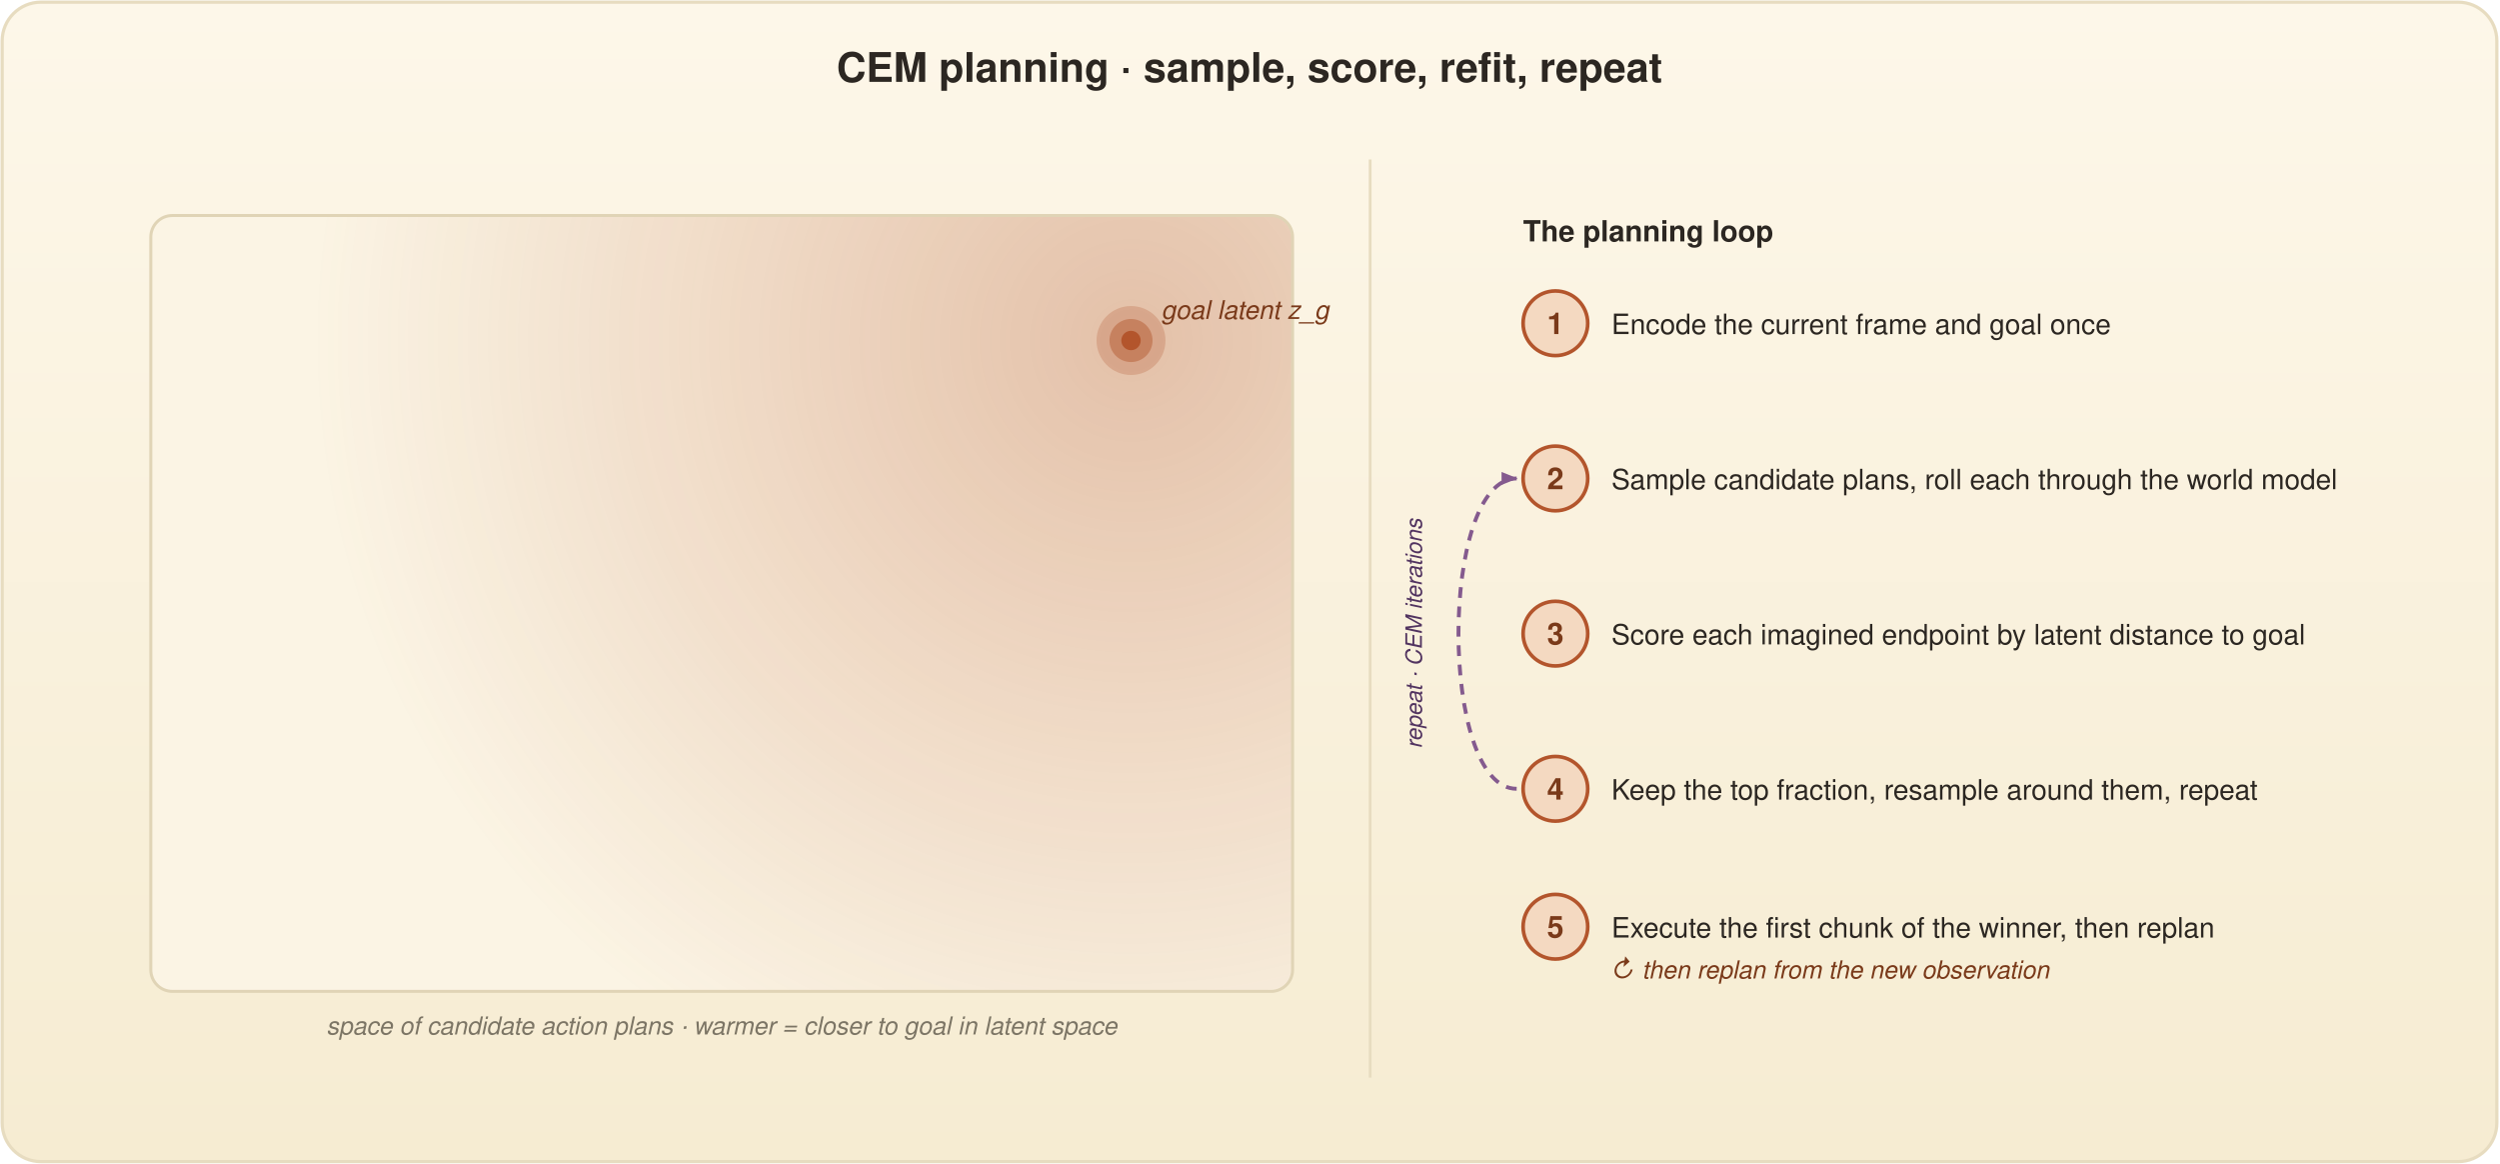
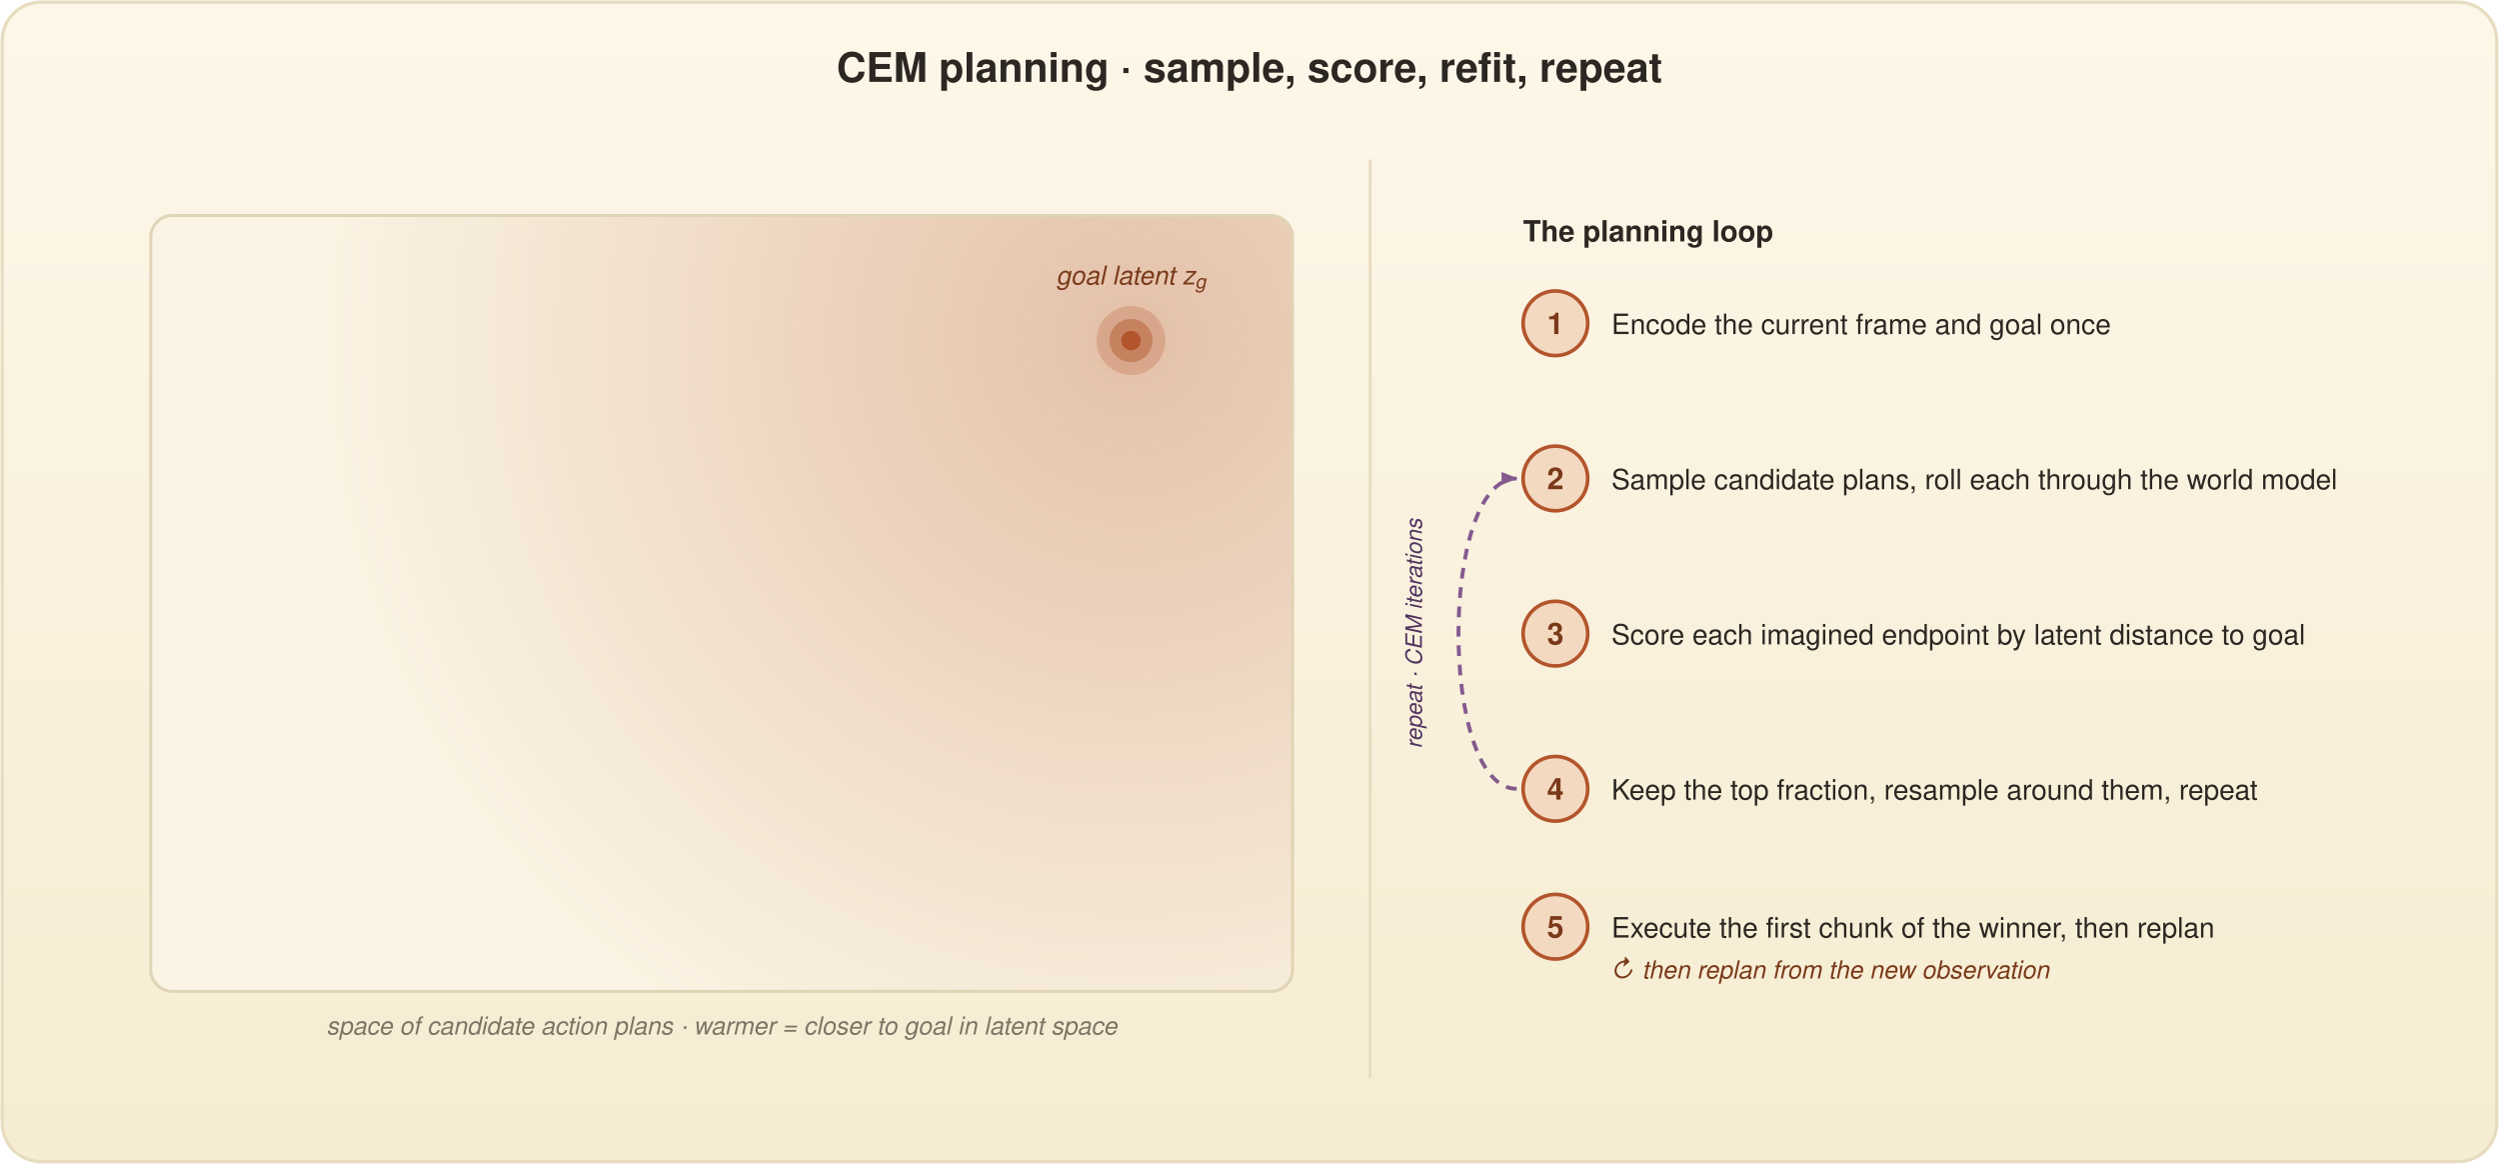
<svg xmlns="http://www.w3.org/2000/svg" viewBox="0 0 1160 540" font-family="-apple-system, BlinkMacSystemFont, 'Segoe UI', Helvetica, Arial, sans-serif" role="img" aria-label="CEM planning loop">
  <defs>
    <linearGradient id="card" x1="0" y1="0" x2="0" y2="1">
      <stop offset="0" stop-color="#fdf7e9" />
      <stop offset="1" stop-color="#f6ecd2" />
    </linearGradient>
    <radialGradient id="score" gradientUnits="userSpaceOnUse" cx="525" cy="158" r="380">
      <stop offset="0" stop-color="#b3552c" stop-opacity="0.32" />
      <stop offset="1" stop-color="#b3552c" stop-opacity="0" />
    </radialGradient>
    <clipPath id="plot">
      <rect x="70" y="100" width="530" height="360" rx="10" />
    </clipPath>
    <marker id="ah-b3552c" markerWidth="9" markerHeight="9" refX="7" refY="3" orient="auto" markerUnits="userSpaceOnUse">
      <path d="M0,0 L7.5,3 L0,6 Z" fill="#b3552c" />
    </marker>
    <marker id="ah-845a8e" markerWidth="9" markerHeight="9" refX="7" refY="3" orient="auto" markerUnits="userSpaceOnUse">
      <path d="M0,0 L7.5,3 L0,6 Z" fill="#845a8e" />
    </marker>
    <marker id="ah-7c7565" markerWidth="9" markerHeight="9" refX="7" refY="3" orient="auto" markerUnits="userSpaceOnUse">
      <path d="M0,0 L7.5,3 L0,6 Z" fill="#7c7565" />
    </marker>
  </defs>
  <rect x="1" y="1" width="1158" height="538" rx="18" fill="url(#card)" stroke="#e7dcc0" stroke-width="1.5" />
  <text x="580.0" y="38" text-anchor="middle" font-size="19" font-weight="700" fill="#2c2722">CEM planning · sample, score, refit, repeat</text>
  <line x1="636" y1="74" x2="636" y2="500" stroke="#e7dcc0" stroke-width="1.3" />
  <g clip-path="url(#plot)">
    <rect x="70" y="100" width="530" height="360" fill="#fbf4e4" />
    <rect x="70" y="100" width="530" height="360" fill="url(#score)" />
  </g>
  <rect x="70" y="100" width="530" height="360" rx="10" fill="none" stroke="#e0d4b6" stroke-width="1.4" />
  <text x="335" y="480" text-anchor="middle" font-size="11.5" font-style="italic" fill="#7c7565">space of candidate action plans · warmer = closer to goal in latent space</text>
  <g opacity="0">
    <animate attributeName="opacity" values="1;1;0;0;1" keyTimes="0;0.22;0.25;0.98;1" dur="8s" repeatCount="indefinite" />
    <ellipse cx="205" cy="372" rx="120" ry="84" fill="#d3e3e3" fill-opacity="0.4" stroke="#5d8a8a" stroke-width="1.8" />
    <circle cx="205" cy="372" r="3" fill="#5d8a8a" />
    <circle cx="130.6" cy="348.5" r="4" fill="#b3aa95" fill-opacity="0.9" />
    <circle cx="219.4" cy="323.3" r="5" fill="#b3552c" stroke="#fffdf6" stroke-width="1.3" />
    <circle cx="267.4" cy="361.9" r="5" fill="#b3552c" stroke="#fffdf6" stroke-width="1.3" />
    <circle cx="166.6" cy="407.3" r="4" fill="#b3aa95" fill-opacity="0.9" />
    <circle cx="248.2" cy="410.6" r="4" fill="#b3aa95" fill-opacity="0.9" />
    <circle cx="197.8" cy="377.0" r="4" fill="#b3aa95" fill-opacity="0.9" />
    <circle cx="284.2" cy="390.5" r="4" fill="#b3aa95" fill-opacity="0.9" />
    <circle cx="142.6" cy="385.4" r="4" fill="#b3aa95" fill-opacity="0.9" />
    <circle cx="231.4" cy="353.5" r="4" fill="#b3aa95" fill-opacity="0.9" />
    <circle cx="178.6" cy="330.0" r="4" fill="#b3aa95" fill-opacity="0.9" />
    <circle cx="260.2" cy="336.7" r="5" fill="#b3552c" stroke="#fffdf6" stroke-width="1.3" />
    <circle cx="161.8" cy="367.0" r="4" fill="#b3aa95" fill-opacity="0.9" />
    <text x="330" y="128" text-anchor="middle" font-size="12.5" fill="#2c2722">iteration 1 · wide search</text>
  </g>
  <g opacity="0">
    <animate attributeName="opacity" values="0;0;1;1;0;0" keyTimes="0;0.25;0.28;0.47;0.50;1" dur="8s" repeatCount="indefinite" />
    <ellipse cx="322" cy="300" rx="88" ry="64" fill="#d3e3e3" fill-opacity="0.4" stroke="#5d8a8a" stroke-width="1.8" />
    <circle cx="322" cy="300" r="3" fill="#5d8a8a" />
    <circle cx="267.4" cy="282.1" r="4" fill="#b3aa95" fill-opacity="0.9" />
    <circle cx="332.6" cy="262.9" r="5" fill="#b3552c" stroke="#fffdf6" stroke-width="1.3" />
    <circle cx="367.8" cy="292.3" r="5" fill="#b3552c" stroke="#fffdf6" stroke-width="1.3" />
    <circle cx="293.8" cy="326.9" r="4" fill="#b3aa95" fill-opacity="0.9" />
    <circle cx="353.7" cy="329.4" r="4" fill="#b3aa95" fill-opacity="0.9" />
    <circle cx="316.7" cy="303.8" r="4" fill="#b3aa95" fill-opacity="0.9" />
    <circle cx="380.1" cy="314.1" r="4" fill="#b3aa95" fill-opacity="0.9" />
    <circle cx="276.2" cy="310.2" r="4" fill="#b3aa95" fill-opacity="0.9" />
    <circle cx="341.4" cy="285.9" r="4" fill="#b3aa95" fill-opacity="0.9" />
    <circle cx="302.6" cy="268.0" r="4" fill="#b3aa95" fill-opacity="0.9" />
    <circle cx="362.5" cy="273.1" r="5" fill="#b3552c" stroke="#fffdf6" stroke-width="1.3" />
    <circle cx="290.3" cy="296.2" r="4" fill="#b3aa95" fill-opacity="0.9" />
    <text x="330" y="128" text-anchor="middle" font-size="12.5" fill="#2c2722">iteration 2 · refit to elites</text>
  </g>
  <g opacity="0">
    <animate attributeName="opacity" values="0;0;1;1;0;0" keyTimes="0;0.50;0.53;0.72;0.75;1" dur="8s" repeatCount="indefinite" />
    <ellipse cx="430" cy="226" rx="56" ry="42" fill="#d3e3e3" fill-opacity="0.4" stroke="#5d8a8a" stroke-width="1.8" />
    <circle cx="430" cy="226" r="3" fill="#5d8a8a" />
    <circle cx="395.3" cy="214.2" r="4" fill="#b3aa95" fill-opacity="0.9" />
    <circle cx="436.7" cy="201.6" r="5" fill="#b3552c" stroke="#fffdf6" stroke-width="1.3" />
    <circle cx="459.1" cy="221.0" r="5" fill="#b3552c" stroke="#fffdf6" stroke-width="1.3" />
    <circle cx="412.1" cy="243.6" r="4" fill="#b3aa95" fill-opacity="0.9" />
    <circle cx="450.2" cy="245.3" r="4" fill="#b3aa95" fill-opacity="0.9" />
    <circle cx="426.6" cy="228.5" r="4" fill="#b3aa95" fill-opacity="0.9" />
    <circle cx="467.0" cy="235.2" r="4" fill="#b3aa95" fill-opacity="0.9" />
    <circle cx="400.9" cy="232.7" r="4" fill="#b3aa95" fill-opacity="0.9" />
    <circle cx="442.3" cy="216.8" r="4" fill="#b3aa95" fill-opacity="0.9" />
    <circle cx="417.7" cy="205.0" r="4" fill="#b3aa95" fill-opacity="0.9" />
    <circle cx="455.8" cy="208.4" r="5" fill="#b3552c" stroke="#fffdf6" stroke-width="1.3" />
    <circle cx="409.8" cy="223.5" r="4" fill="#b3aa95" fill-opacity="0.9" />
    <text x="330" y="128" text-anchor="middle" font-size="12.5" fill="#2c2722">iteration 3 · narrowing</text>
  </g>
  <g opacity="0">
    <animate attributeName="opacity" values="0;0;1;1;0" keyTimes="0;0.75;0.78;0.97;1" dur="8s" repeatCount="indefinite" />
    <ellipse cx="500" cy="178" rx="28" ry="22" fill="#d3e3e3" fill-opacity="0.4" stroke="#5d8a8a" stroke-width="1.8" />
    <circle cx="500" cy="178" r="3" fill="#5d8a8a" />
    <circle cx="482.6" cy="171.8" r="4" fill="#b3aa95" fill-opacity="0.9" />
    <circle cx="503.4" cy="165.2" r="5" fill="#b3552c" stroke="#fffdf6" stroke-width="1.3" />
    <circle cx="514.6" cy="175.4" r="5" fill="#b3552c" stroke="#fffdf6" stroke-width="1.3" />
    <circle cx="491.0" cy="187.2" r="4" fill="#b3aa95" fill-opacity="0.9" />
    <circle cx="510.1" cy="188.1" r="4" fill="#b3aa95" fill-opacity="0.9" />
    <circle cx="498.3" cy="179.3" r="4" fill="#b3aa95" fill-opacity="0.9" />
    <circle cx="518.5" cy="182.8" r="4" fill="#b3aa95" fill-opacity="0.9" />
    <circle cx="485.4" cy="181.5" r="4" fill="#b3aa95" fill-opacity="0.9" />
    <circle cx="506.2" cy="173.2" r="4" fill="#b3aa95" fill-opacity="0.9" />
    <circle cx="493.8" cy="167.0" r="4" fill="#b3aa95" fill-opacity="0.9" />
    <circle cx="512.9" cy="168.8" r="5" fill="#b3552c" stroke="#fffdf6" stroke-width="1.3" />
    <circle cx="489.9" cy="176.7" r="4" fill="#b3aa95" fill-opacity="0.9" />
    <circle cx="516" cy="167" r="6" fill="#b3552c" stroke="#fffdf6" stroke-width="1.6" />
-     <text x="516" y="192" text-anchor="middle" font-size="11" font-style="italic" fill="#7a3a1a">winning plan</text>
+     <text x="516" y="220" text-anchor="middle" font-size="11" font-style="italic" fill="#7a3a1a">winning plan</text>
    <text x="330" y="128" text-anchor="middle" font-size="12.5" fill="#2c2722">iteration 4 · converged</text>
  </g>
  <circle cx="525" cy="158" r="16" fill="#b3552c" fill-opacity="0.25" />
  <circle cx="525" cy="158" r="10" fill="#b3552c" fill-opacity="0.45" />
  <circle cx="525" cy="158" r="4.5" fill="#b3552c" fill-opacity="1" />
-   <text x="539" y="148" font-size="12" font-style="italic" fill="#7a3a1a">goal latent z_g</text>
+   <text x="525" y="132" text-anchor="middle" font-size="12" font-style="italic" fill="#7a3a1a">goal latent z<tspan baseline-shift="sub" font-size="9">g</tspan>
+   </text>
  <text x="707" y="112" font-size="13.5" font-weight="700" fill="#2c2722">The planning loop</text>
  <circle cx="722" cy="150" r="15" fill="#f4d9c1" stroke="#b3552c" stroke-width="1.7" />
  <text x="722" y="155" text-anchor="middle" font-size="14" font-weight="700" fill="#7a3a1a">1</text>
  <text x="748" y="155" font-size="13" fill="#2c2722">Encode the current frame and goal once</text>
  <circle cx="722" cy="222" r="15" fill="#f4d9c1" stroke="#b3552c" stroke-width="1.7" />
  <text x="722" y="227" text-anchor="middle" font-size="14" font-weight="700" fill="#7a3a1a">2</text>
  <text x="748" y="227" font-size="13" fill="#2c2722">Sample candidate plans, roll each through the world model</text>
  <circle cx="722" cy="294" r="15" fill="#f4d9c1" stroke="#b3552c" stroke-width="1.7" />
  <text x="722" y="299" text-anchor="middle" font-size="14" font-weight="700" fill="#7a3a1a">3</text>
  <text x="748" y="299" font-size="13" fill="#2c2722">Score each imagined endpoint by latent distance to goal</text>
  <circle cx="722" cy="366" r="15" fill="#f4d9c1" stroke="#b3552c" stroke-width="1.7" />
  <text x="722" y="371" text-anchor="middle" font-size="14" font-weight="700" fill="#7a3a1a">4</text>
  <text x="748" y="371" font-size="13" fill="#2c2722">Keep the top fraction, resample around them, repeat</text>
  <circle cx="722" cy="430" r="15" fill="#f4d9c1" stroke="#b3552c" stroke-width="1.7" />
  <text x="722" y="435" text-anchor="middle" font-size="14" font-weight="700" fill="#7a3a1a">5</text>
  <text x="748" y="435" font-size="13" fill="#2c2722">Execute the first chunk of the winner, then replan</text>
  <path d="M704,366 C668,366 668,222 704,222" fill="none" stroke="#845a8e" stroke-width="1.8" stroke-dasharray="5 4" marker-end="url(#ah-845a8e)" />
  <text transform="rotate(-90 660 294.0)" x="660" y="294.0" text-anchor="middle" font-size="10.5" font-style="italic" fill="#523460">repeat · CEM iterations</text>
  <text x="748" y="454" font-size="11.5" font-style="italic" fill="#7a3a1a">↻ then replan from the new observation</text>
</svg>
